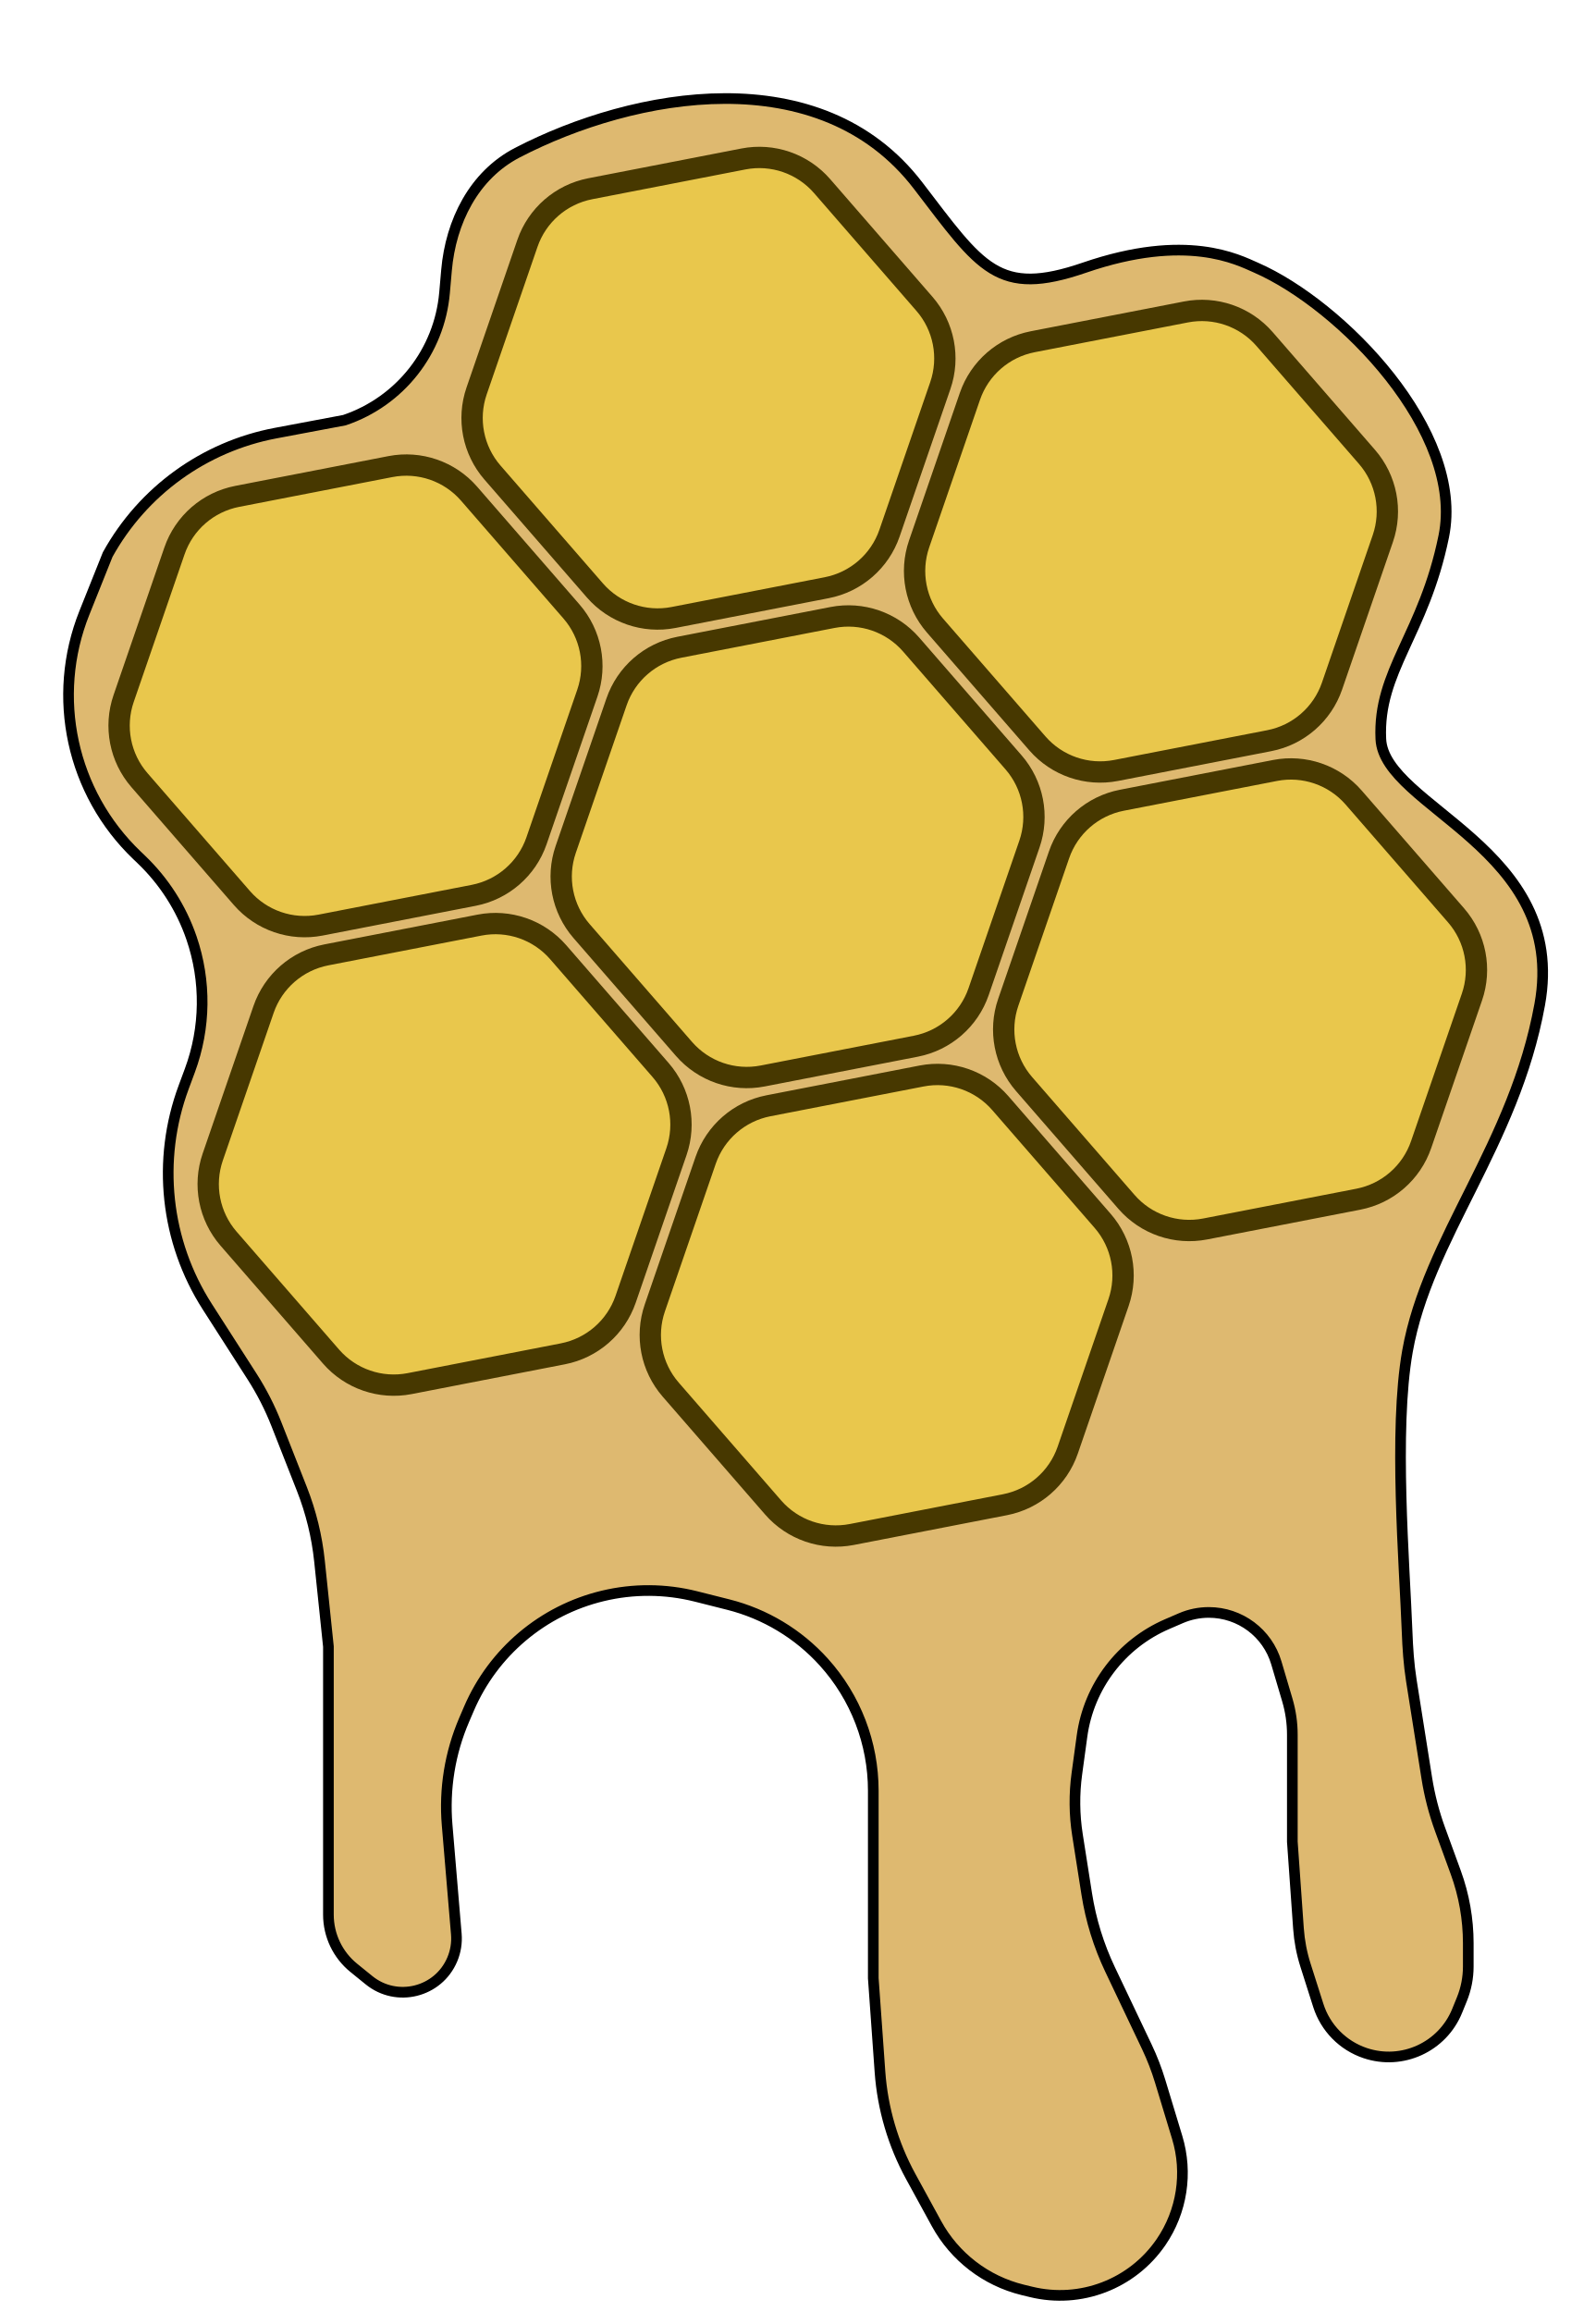
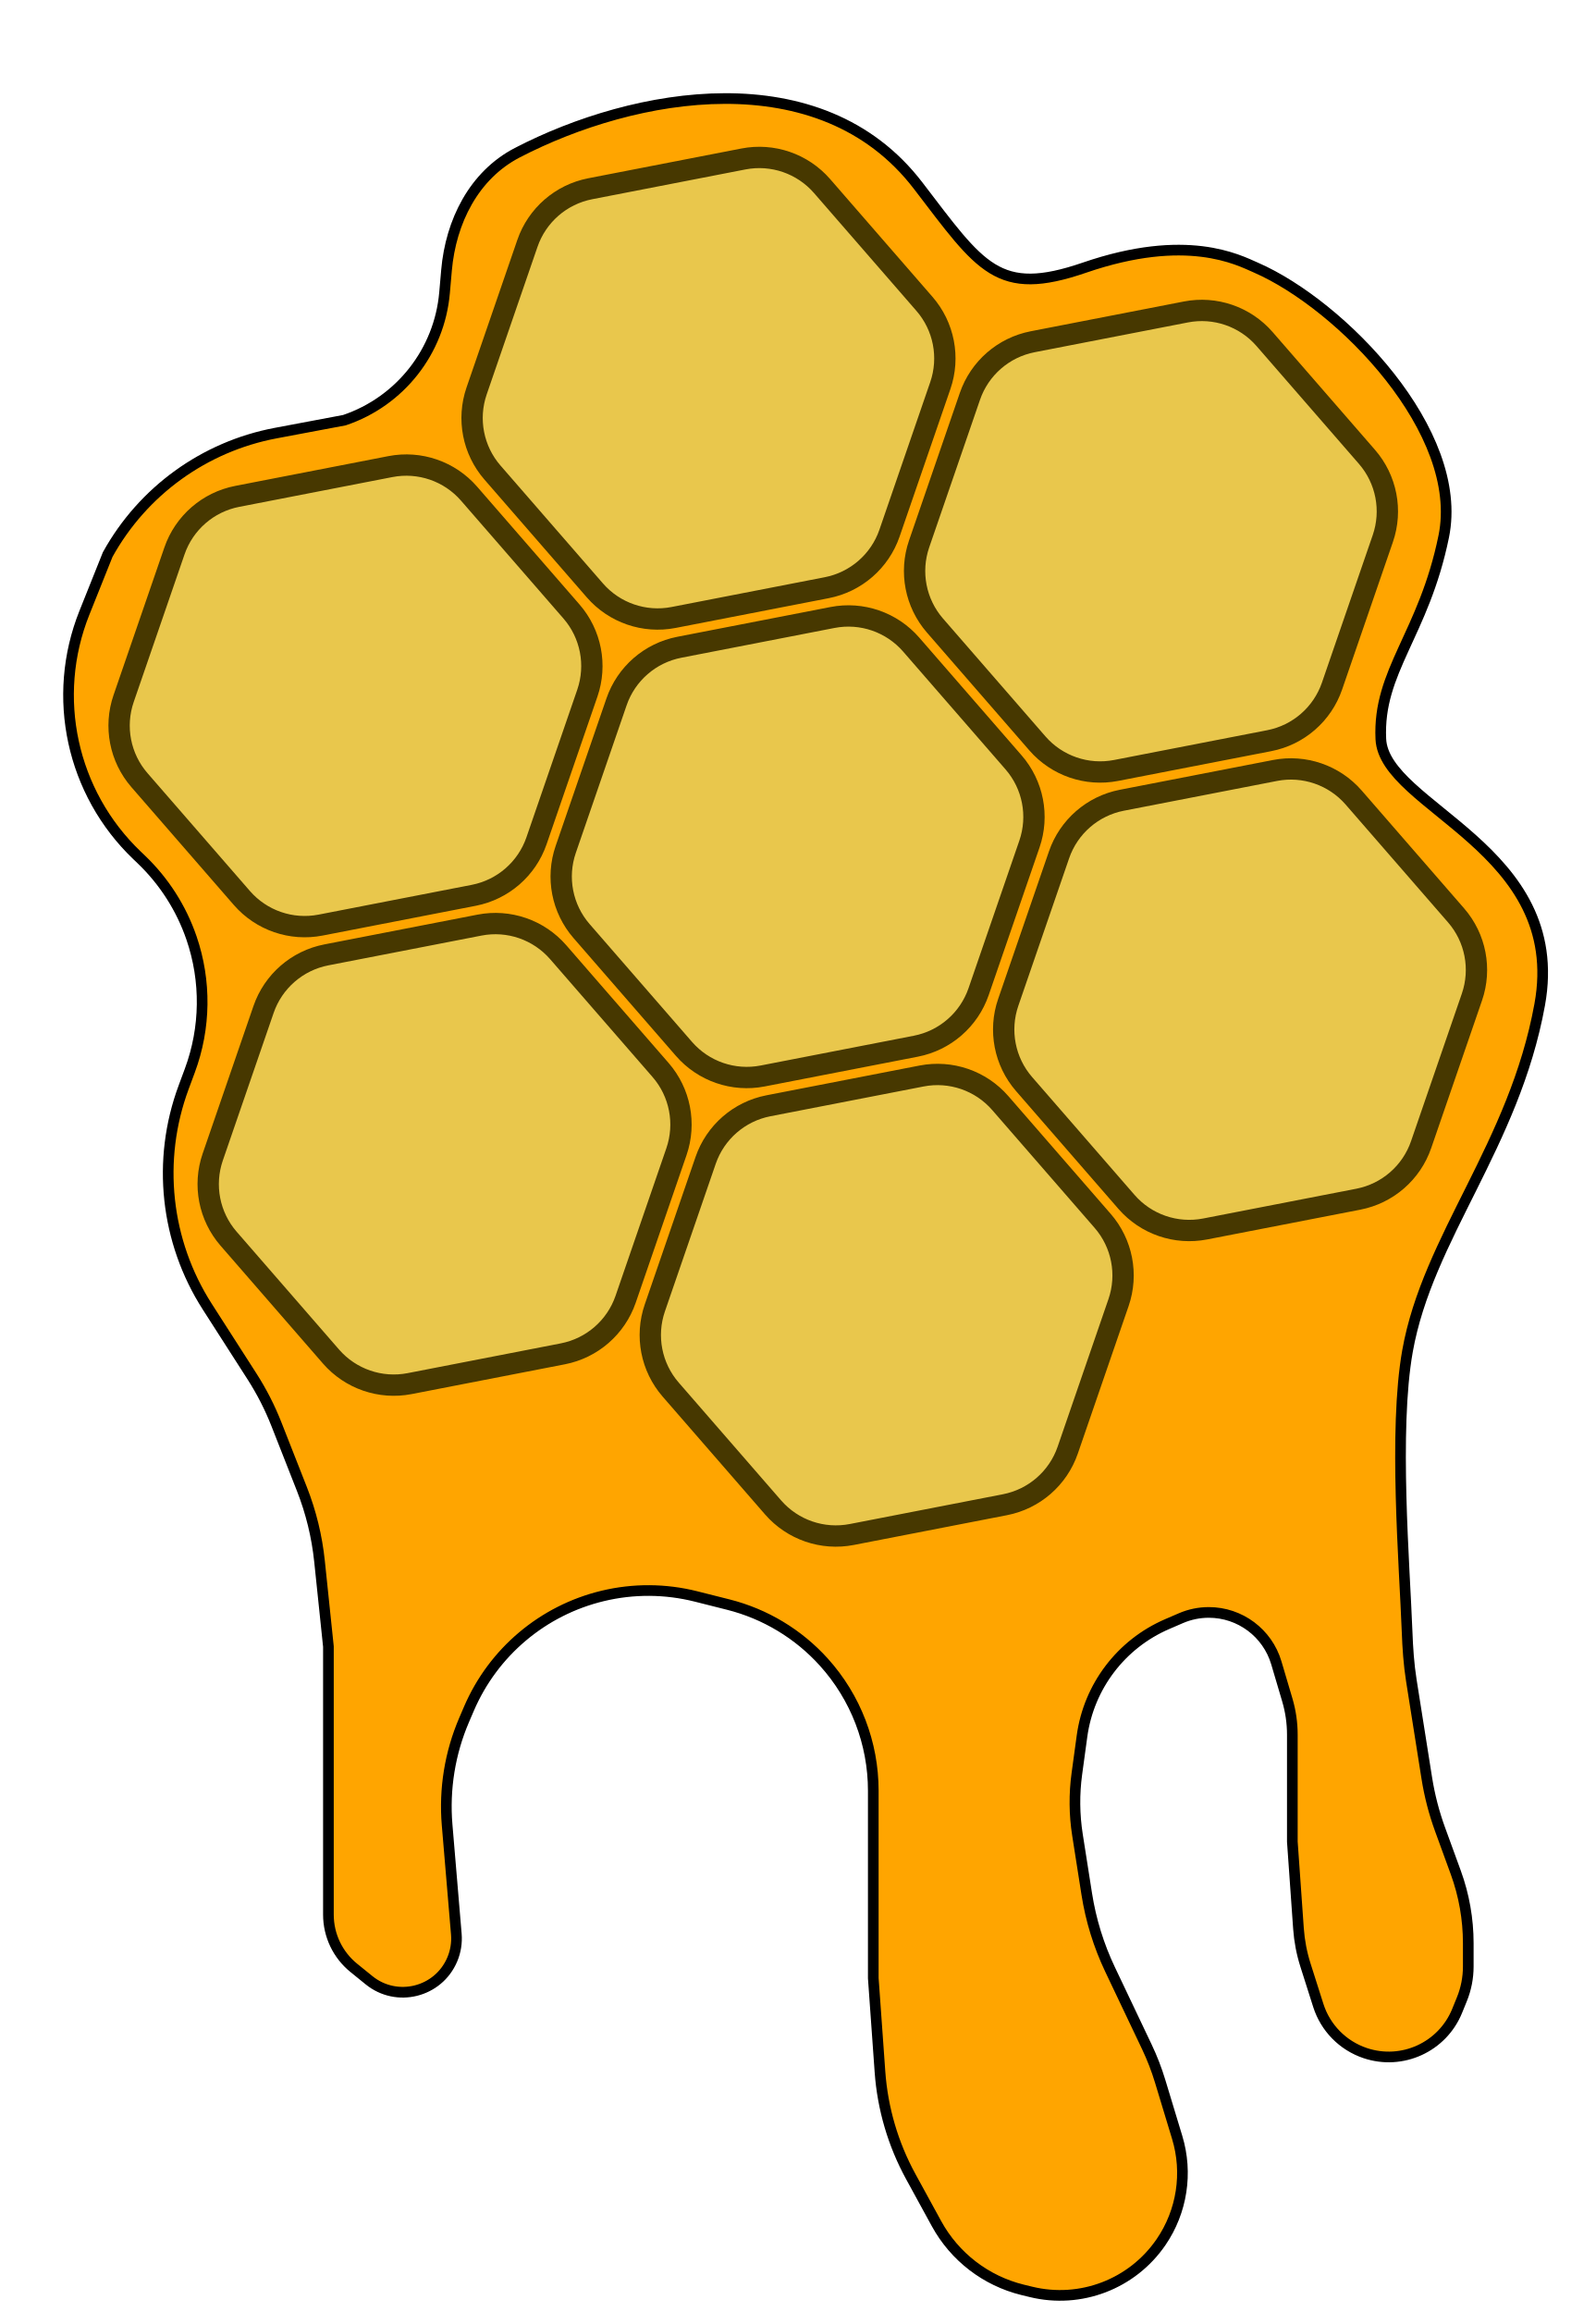
<svg xmlns="http://www.w3.org/2000/svg" width="748" height="1084" viewBox="0 0 748 1084" fill="none">
-   <path d="M430.5 87C384.673 27.192 297.393 43.152 242.584 71.586C222.205 82.157 211.374 103.883 209.374 126.753L208.452 137.294C206.051 164.756 187.622 188.192 161.5 197L129.285 203.064C95.853 209.357 66.968 230.232 50.5 260L39.571 287.323C23.819 326.703 33.578 371.705 64.228 401.022L66.241 402.948C76.924 413.167 85.002 425.798 89.797 439.783C96.719 459.971 96.445 481.931 89.022 501.94L86.113 509.783C73.448 543.922 77.561 582.027 97.217 612.677L118.166 645.344C122.711 652.431 126.551 659.946 129.632 667.781L141.574 698.155C145.838 709.002 148.613 720.376 149.823 731.968L154 772L154 830L154 897.7C154 907.379 158.366 916.541 165.883 922.638L173.045 928.447C186.043 938.991 205.521 934.144 212.063 918.739C213.663 914.97 214.32 910.867 213.976 906.787L209.661 855.629C208.242 838.802 210.986 821.884 217.652 806.368L219.9 801.134C231.292 774.616 254.524 755.024 282.585 748.273C296.98 744.809 312 744.89 326.358 748.507L341.479 752.318C358.769 756.674 374.376 766.068 386.32 779.307C401.241 795.846 409.5 817.329 409.5 839.604L409.5 873L409.5 927.5L412.634 971.37C413.863 988.588 418.786 1005.34 427.067 1020.49L439.138 1042.56C447.651 1058.13 462.319 1069.4 479.554 1073.62L483.424 1074.56C506.635 1080.24 530.936 1070.95 544.436 1051.23C554.275 1036.86 557.059 1018.8 552.004 1002.14L543.995 975.726C542.334 970.25 540.266 964.905 537.809 959.737L520.532 923.395C515.205 912.19 511.523 900.276 509.598 888.019L505.247 860.309C503.757 850.821 503.661 841.165 504.962 831.649L507.371 814.022C510.554 790.733 525.69 770.808 547.271 761.494L553.734 758.704C557.868 756.92 562.322 756 566.824 756C581.459 756 594.349 765.628 598.502 779.661L603.645 797.041C605.207 802.319 606 807.795 606 813.3L606 863.5L608.879 904.221C609.292 910.053 610.396 915.815 612.168 921.386L618.179 940.276C621.524 950.789 629.677 959.081 640.132 962.602C657.479 968.446 676.378 959.785 683.278 942.831L685.485 937.408C687.476 932.516 688.5 927.284 688.5 922.002L688.5 911.077C688.5 899.78 686.52 888.57 682.651 877.956L675.269 857.71C672.43 849.921 670.348 841.877 669.052 833.69L661.808 787.925C660.605 780.324 660.098 772.645 659.81 764.954C658.651 734.037 653.393 670.707 660 633.5C669.5 580 710 537 722 471C735.313 397.781 649 378.5 647.5 346.5C646 314.5 667.599 297.566 677 251.5C687 202.5 629 143 589 125.5C580.5 121.781 556.5 109 508.5 125.5C467.841 139.477 460 125.5 430.5 87Z" fill="#DEB970" stroke="black" stroke-width="5" />
+   <path d="M430.5 87C384.673 27.192 297.393 43.152 242.584 71.586C222.205 82.157 211.374 103.883 209.374 126.753L208.452 137.294C206.051 164.756 187.622 188.192 161.5 197L129.285 203.064C95.853 209.357 66.968 230.232 50.5 260L39.571 287.323C23.819 326.703 33.578 371.705 64.228 401.022L66.241 402.948C76.924 413.167 85.002 425.798 89.797 439.783C96.719 459.971 96.445 481.931 89.022 501.94L86.113 509.783C73.448 543.922 77.561 582.027 97.217 612.677L118.166 645.344C122.711 652.431 126.551 659.946 129.632 667.781L141.574 698.155C145.838 709.002 148.613 720.376 149.823 731.968L154 772L154 830L154 897.7C154 907.379 158.366 916.541 165.883 922.638L173.045 928.447C186.043 938.991 205.521 934.144 212.063 918.739C213.663 914.97 214.32 910.867 213.976 906.787L209.661 855.629C208.242 838.802 210.986 821.884 217.652 806.368L219.9 801.134C231.292 774.616 254.524 755.024 282.585 748.273C296.98 744.809 312 744.89 326.358 748.507L341.479 752.318C358.769 756.674 374.376 766.068 386.32 779.307C401.241 795.846 409.5 817.329 409.5 839.604L409.5 873L409.5 927.5L412.634 971.37C413.863 988.588 418.786 1005.34 427.067 1020.49L439.138 1042.56C447.651 1058.13 462.319 1069.4 479.554 1073.62L483.424 1074.56C506.635 1080.24 530.936 1070.95 544.436 1051.23C554.275 1036.86 557.059 1018.8 552.004 1002.14L543.995 975.726C542.334 970.25 540.266 964.905 537.809 959.737L520.532 923.395C515.205 912.19 511.523 900.276 509.598 888.019L505.247 860.309C503.757 850.821 503.661 841.165 504.962 831.649L507.371 814.022C510.554 790.733 525.69 770.808 547.271 761.494L553.734 758.704C557.868 756.92 562.322 756 566.824 756C581.459 756 594.349 765.628 598.502 779.661L603.645 797.041C605.207 802.319 606 807.795 606 813.3L606 863.5L608.879 904.221C609.292 910.053 610.396 915.815 612.168 921.386L618.179 940.276C621.524 950.789 629.677 959.081 640.132 962.602C657.479 968.446 676.378 959.785 683.278 942.831L685.485 937.408C687.476 932.516 688.5 927.284 688.5 922.002L688.5 911.077C688.5 899.78 686.52 888.57 682.651 877.956L675.269 857.71C672.43 849.921 670.348 841.877 669.052 833.69L661.808 787.925C660.605 780.324 660.098 772.645 659.81 764.954C658.651 734.037 653.393 670.707 660 633.5C669.5 580 710 537 722 471C735.313 397.781 649 378.5 647.5 346.5C646 314.5 667.599 297.566 677 251.5C687 202.5 629 143 589 125.5C580.5 121.781 556.5 109 508.5 125.5C467.841 139.477 460 125.5 430.5 87Z" fill="#ffa500" stroke="black" stroke-width="5" />
  <path d="M690.221 467.462L666.39 536.667C661.854 549.841 650.633 559.594 636.956 562.253L565.107 576.217C551.43 578.876 537.373 574.035 528.232 563.52L480.214 508.279C471.073 497.763 468.237 483.17 472.773 469.996L496.604 400.791C501.14 387.616 512.361 377.863 526.038 375.205L597.887 361.24C611.564 358.582 625.621 363.422 634.762 373.938L682.78 429.178C691.921 439.694 694.757 454.288 690.221 467.462Z" fill="#E9C74C" stroke="#473800" stroke-width="10" />
  <path d="M482.724 395.733L458.893 464.938C454.357 478.112 443.136 487.866 429.459 490.524L357.61 504.489C343.933 507.147 329.876 502.307 320.735 491.791L272.717 436.551C263.576 426.035 260.74 411.441 265.276 398.267L289.107 329.062C293.643 315.888 304.864 306.134 318.541 303.476L390.39 289.511C404.067 286.853 418.124 291.693 427.265 302.209L475.283 357.449C484.424 367.965 487.26 382.559 482.724 395.733Z" fill="#E9C74C" stroke="#473800" stroke-width="10" />
  <path d="M275.418 324.986L251.587 394.191C247.051 407.365 235.83 417.119 222.153 419.777L150.304 433.742C136.627 436.4 122.57 431.56 113.429 421.044L65.411 365.803C56.27 355.288 53.434 340.694 57.97 327.52L81.801 258.315C86.337 245.141 97.557 235.387 111.235 232.729L183.083 218.764C196.761 216.106 210.818 220.946 219.958 231.462L267.977 286.702C277.118 297.218 279.954 311.812 275.418 324.986Z" fill="#E9C74C" stroke="#473800" stroke-width="10" />
  <path d="M648.437 252.485L624.606 321.69C620.07 334.864 608.85 344.617 595.172 347.276L523.324 361.24C509.646 363.899 495.59 359.058 486.449 348.543L438.431 293.302C429.29 282.786 426.453 268.193 430.99 255.019L454.82 185.813C459.357 172.639 470.577 162.886 484.254 160.228L556.103 146.263C569.78 143.605 583.837 148.445 592.978 158.961L640.996 214.201C650.137 224.717 652.973 239.311 648.437 252.485Z" fill="#E9C74C" stroke="#473800" stroke-width="10" />
  <path d="M440.94 180.756L417.11 249.961C412.573 263.135 401.353 272.889 387.675 275.547L315.827 289.512C302.149 292.17 288.093 287.33 278.952 276.814L230.934 221.573C221.793 211.058 218.956 196.464 223.493 183.29L247.323 114.085C251.86 100.911 263.08 91.157 276.757 88.499L348.606 74.534C362.283 71.876 376.34 76.716 385.481 87.232L433.499 142.472C442.64 152.988 445.477 167.582 440.94 180.756Z" fill="#E9C74C" stroke="#473800" stroke-width="10" />
  <path d="M524.507 610.71L500.677 679.915C496.14 693.089 484.92 702.843 471.243 705.501L399.394 719.466C385.717 722.124 371.66 717.284 362.519 706.768L314.501 651.528C305.36 641.012 302.523 626.418 307.06 613.244L330.89 544.039C335.427 530.865 346.647 521.111 360.325 518.453L432.173 504.488C445.851 501.83 459.907 506.67 469.048 517.186L517.066 572.427C526.207 582.942 529.044 597.536 524.507 610.71Z" fill="#E9C74C" stroke="#473800" stroke-width="10" />
  <path d="M317.201 539.963L293.371 609.168C288.834 622.342 277.614 632.096 263.936 634.754L192.088 648.719C178.41 651.377 164.354 646.537 155.213 636.021L107.195 580.78C98.054 570.265 95.217 555.671 99.754 542.497L123.584 473.292C128.121 460.118 139.341 450.364 153.018 447.706L224.867 433.741C238.544 431.083 252.601 435.923 261.742 446.439L309.76 501.679C318.901 512.195 321.738 526.789 317.201 539.963Z" fill="#E9C74C" stroke="#473800" stroke-width="10" />
</svg>
